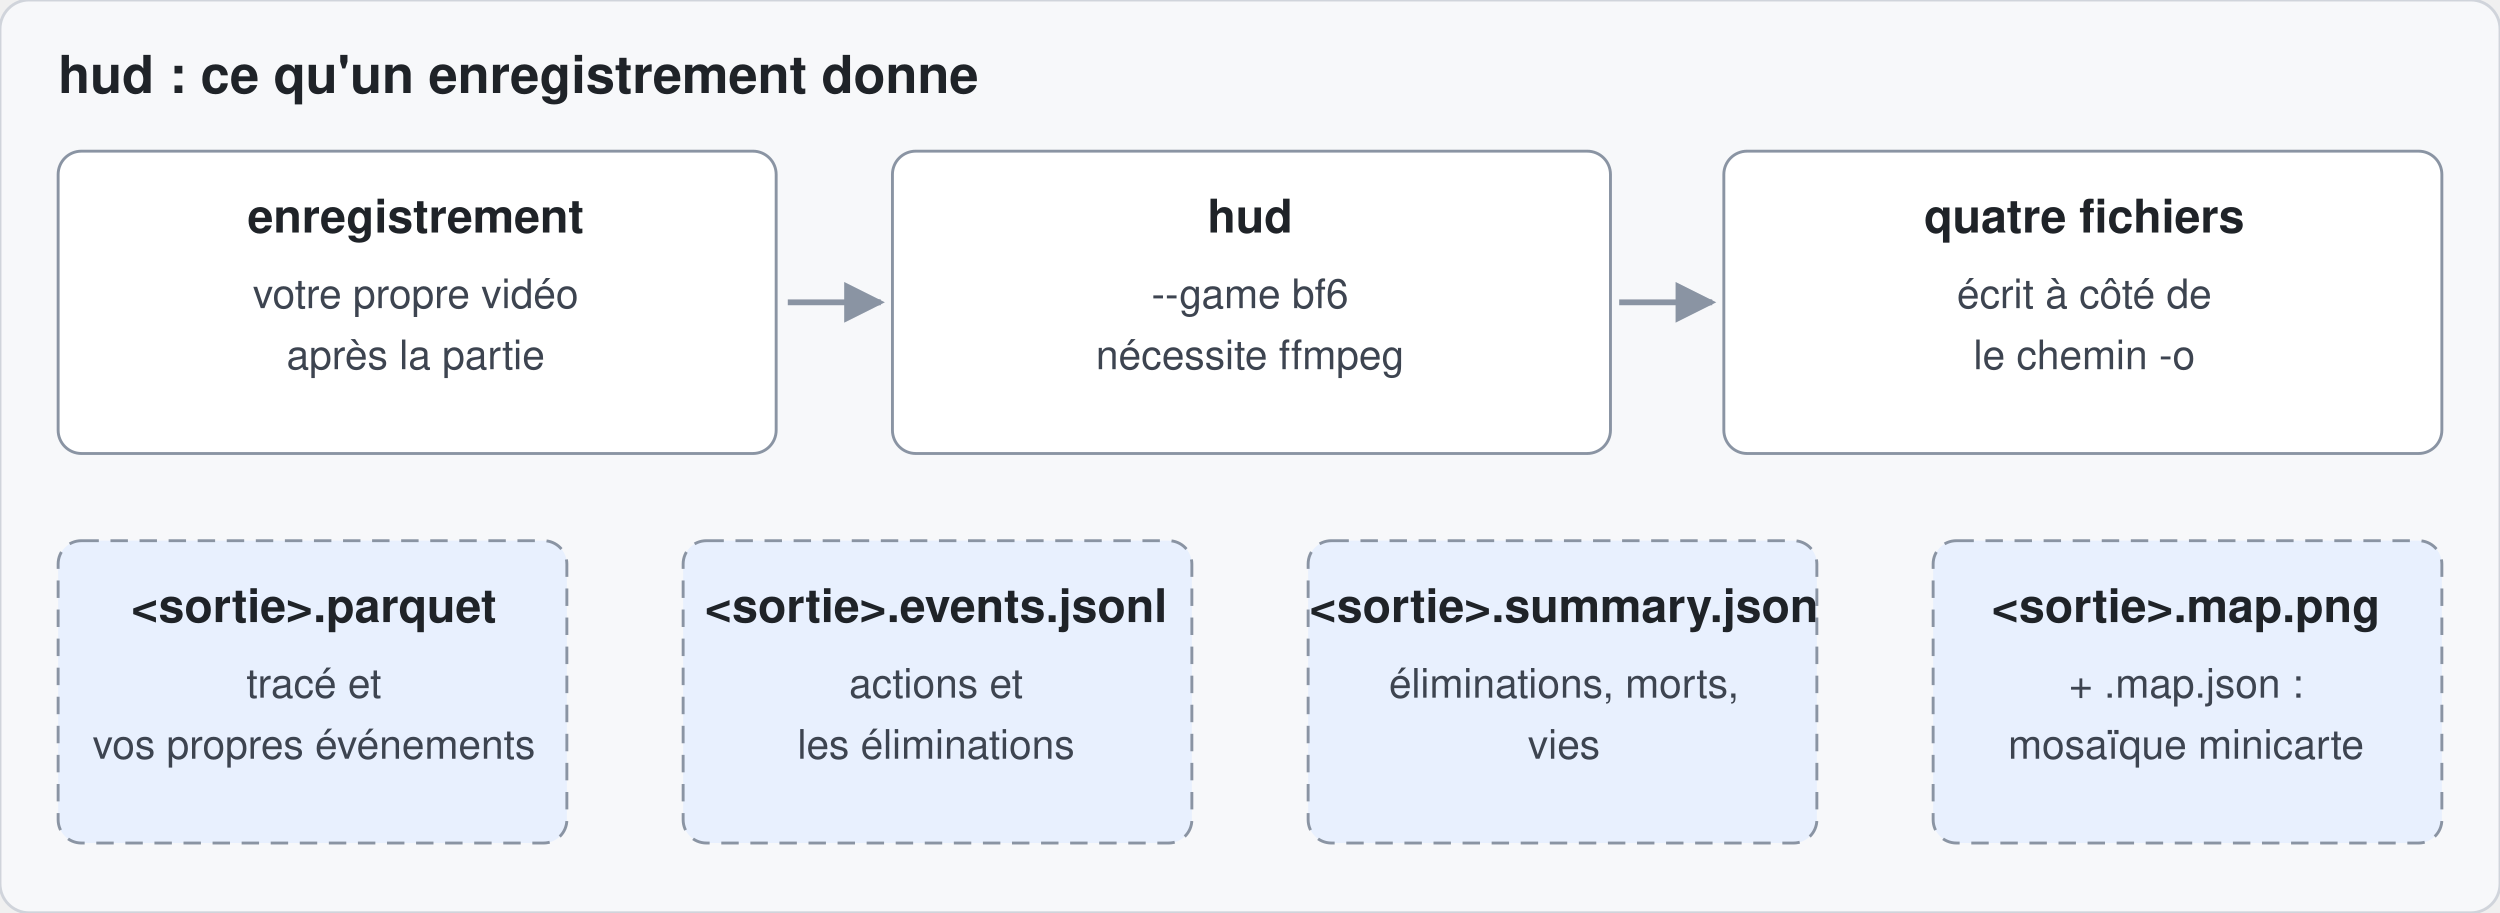
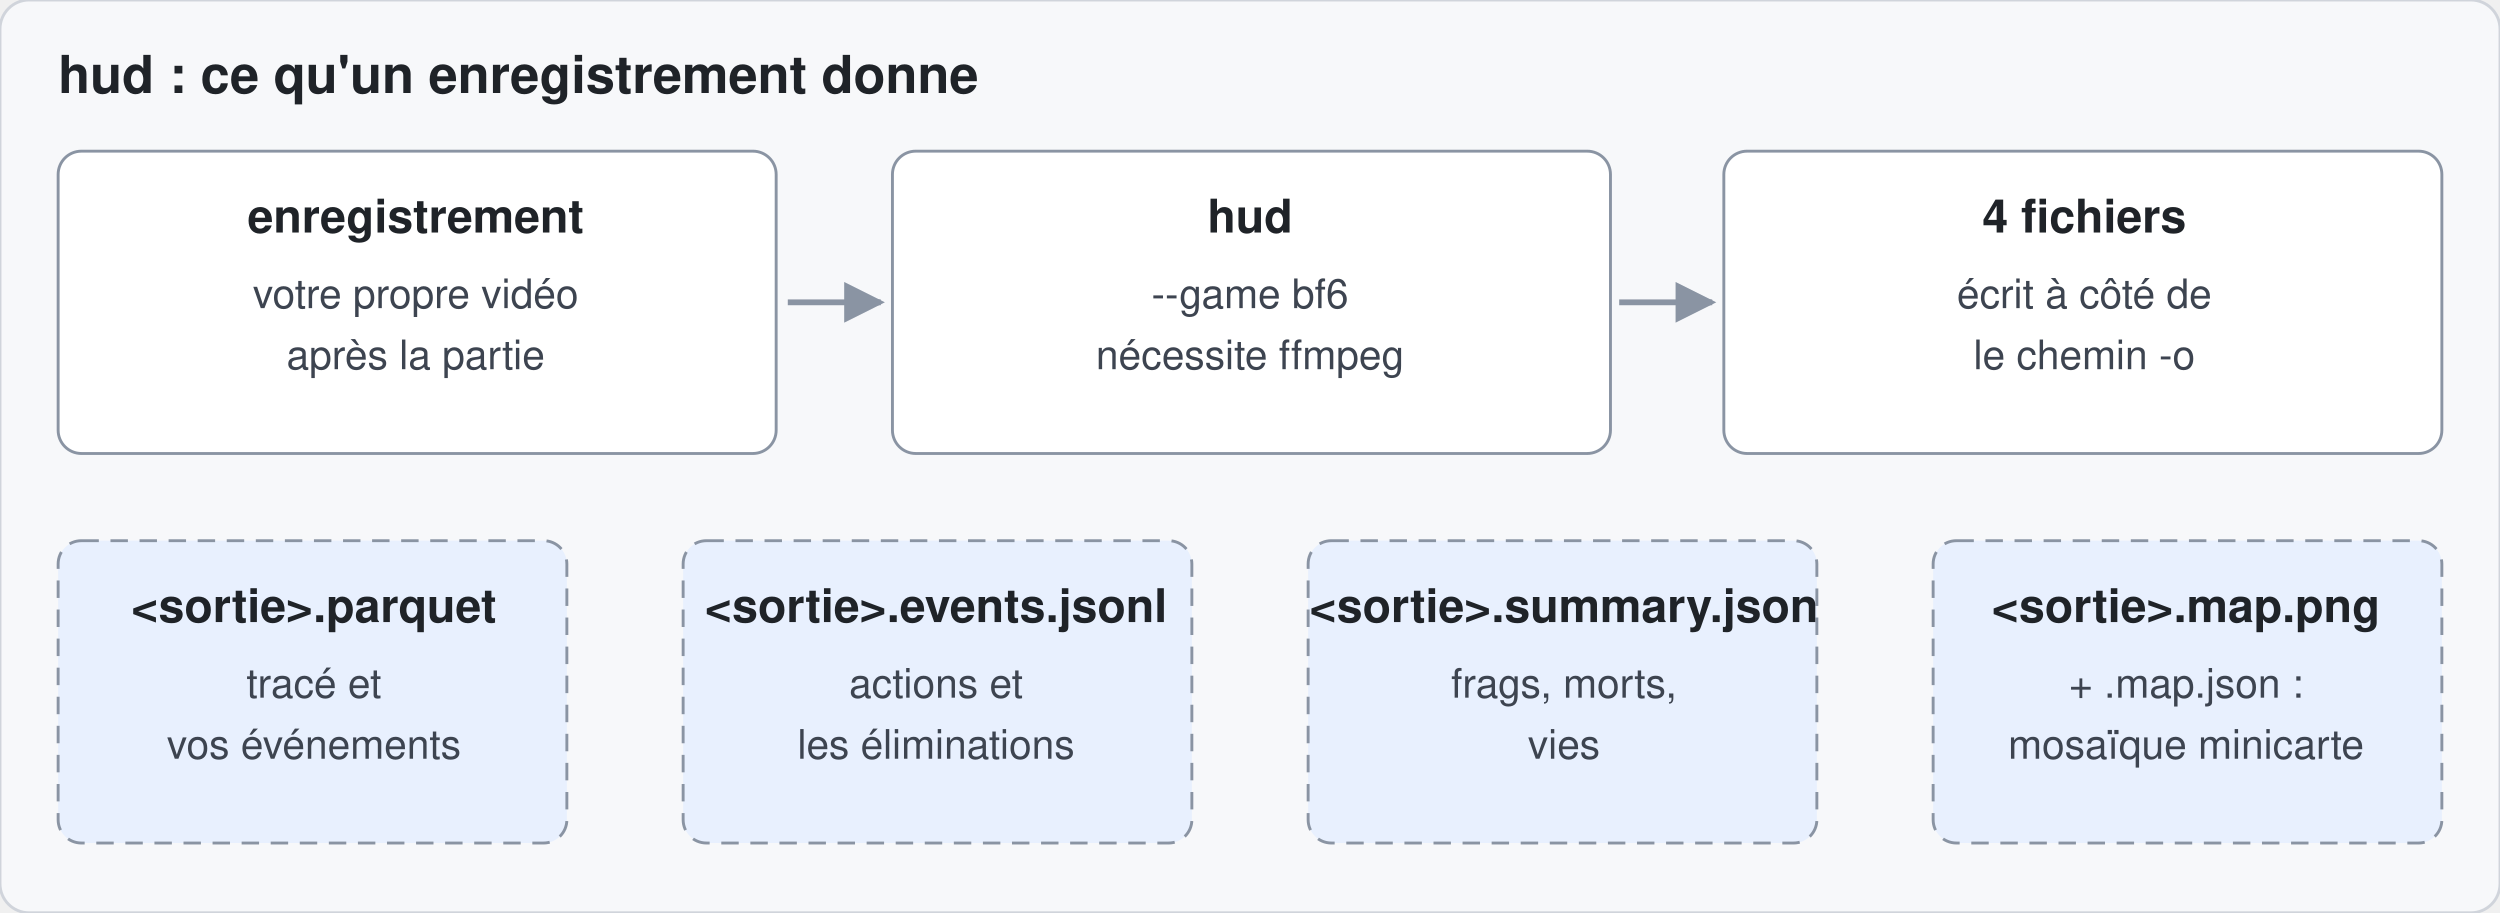
<svg xmlns="http://www.w3.org/2000/svg" width="860" height="314" viewBox="0 0 860 314" role="img" aria-label="hud: what one recording gives">
  <rect width="860" height="314" rx="10" fill="#f7f8fa" stroke="#d0d4db" />
  <defs>
    <marker id="a" viewBox="0 0 10 10" refX="9" refY="5" markerWidth="7" markerHeight="7" orient="auto-start-reverse">
      <path d="M0,0 L10,5 L0,10 z" fill="#8a94a3" />
    </marker>
  </defs>
  <text x="20" y="32" font-family="Segoe UI,Helvetica,Arial,sans-serif" font-size="18" font-weight="600" fill="#1f2328" text-anchor="start">hud : ce qu'un enregistrement donne</text>
  <rect x="20" y="52" width="247" height="104" rx="8" fill="#ffffff" stroke="#8a94a3" />
  <text x="143" y="80" font-family="Segoe UI,Helvetica,Arial,sans-serif" font-size="16" font-weight="600" fill="#1f2328" text-anchor="middle">enregistrement</text>
  <text x="143" y="106" font-family="Segoe UI,Helvetica,Arial,sans-serif" font-size="14" font-weight="400" fill="#3d4450" text-anchor="middle">votre propre vidéo</text>
  <text x="143" y="127" font-family="Segoe UI,Helvetica,Arial,sans-serif" font-size="14" font-weight="400" fill="#3d4450" text-anchor="middle">après la partie</text>
  <rect x="307" y="52" width="247" height="104" rx="8" fill="#ffffff" stroke="#8a94a3" />
  <text x="430" y="80" font-family="Segoe UI,Helvetica,Arial,sans-serif" font-size="16" font-weight="600" fill="#1f2328" text-anchor="middle">hud</text>
  <text x="430" y="106" font-family="Segoe UI,Helvetica,Arial,sans-serif" font-size="14" font-weight="400" fill="#3d4450" text-anchor="middle">--game bf6</text>
  <text x="430" y="127" font-family="Segoe UI,Helvetica,Arial,sans-serif" font-size="14" font-weight="400" fill="#3d4450" text-anchor="middle">nécessite ffmpeg</text>
  <rect x="593" y="52" width="247" height="104" rx="8" fill="#ffffff" stroke="#8a94a3" />
-   <text x="717" y="80" font-family="Segoe UI,Helvetica,Arial,sans-serif" font-size="16" font-weight="600" fill="#1f2328" text-anchor="middle">quatre fichiers</text>
+   <text x="717" y="80" font-family="Segoe UI,Helvetica,Arial,sans-serif" font-size="16" font-weight="600" fill="#1f2328" text-anchor="middle">4 fichiers</text>
  <text x="717" y="106" font-family="Segoe UI,Helvetica,Arial,sans-serif" font-size="14" font-weight="400" fill="#3d4450" text-anchor="middle">écrit à côté de</text>
  <text x="717" y="127" font-family="Segoe UI,Helvetica,Arial,sans-serif" font-size="14" font-weight="400" fill="#3d4450" text-anchor="middle">le chemin -o</text>
  <line x1="271" y1="104.0" x2="303" y2="104.0" stroke="#8a94a3" stroke-width="2" marker-end="url(#a)" />
  <line x1="557" y1="104.0" x2="589" y2="104.0" stroke="#8a94a3" stroke-width="2" marker-end="url(#a)" />
  <rect x="20" y="186" width="175" height="104" rx="8" fill="#e8f0fe" stroke="#8a94a3" stroke-dasharray="6 4" />
  <text x="108" y="214" font-family="Segoe UI,Helvetica,Arial,sans-serif" font-size="16" font-weight="600" fill="#1f2328" text-anchor="middle">&lt;sortie&gt;.parquet</text>
  <text x="108" y="240" font-family="Segoe UI,Helvetica,Arial,sans-serif" font-size="14" font-weight="400" fill="#3d4450" text-anchor="middle">tracé et</text>
-   <text x="108" y="261" font-family="Segoe UI,Helvetica,Arial,sans-serif" font-size="14" font-weight="400" fill="#3d4450" text-anchor="middle">vos propres événements</text>
+   <text x="108" y="261" font-family="Segoe UI,Helvetica,Arial,sans-serif" font-size="14" font-weight="400" fill="#3d4450" text-anchor="middle">vos événements</text>
  <rect x="235" y="186" width="175" height="104" rx="8" fill="#e8f0fe" stroke="#8a94a3" stroke-dasharray="6 4" />
  <text x="322" y="214" font-family="Segoe UI,Helvetica,Arial,sans-serif" font-size="16" font-weight="600" fill="#1f2328" text-anchor="middle">&lt;sortie&gt;.events.jsonl</text>
  <text x="322" y="240" font-family="Segoe UI,Helvetica,Arial,sans-serif" font-size="14" font-weight="400" fill="#3d4450" text-anchor="middle">actions et</text>
  <text x="322" y="261" font-family="Segoe UI,Helvetica,Arial,sans-serif" font-size="14" font-weight="400" fill="#3d4450" text-anchor="middle">les éliminations</text>
  <rect x="450" y="186" width="175" height="104" rx="8" fill="#e8f0fe" stroke="#8a94a3" stroke-dasharray="6 4" />
  <text x="538" y="214" font-family="Segoe UI,Helvetica,Arial,sans-serif" font-size="16" font-weight="600" fill="#1f2328" text-anchor="middle">&lt;sortie&gt;.summary.json</text>
-   <text x="538" y="240" font-family="Segoe UI,Helvetica,Arial,sans-serif" font-size="14" font-weight="400" fill="#3d4450" text-anchor="middle">éliminations, morts,</text>
+   <text x="538" y="240" font-family="Segoe UI,Helvetica,Arial,sans-serif" font-size="14" font-weight="400" fill="#3d4450" text-anchor="middle">frags, morts,</text>
  <text x="538" y="261" font-family="Segoe UI,Helvetica,Arial,sans-serif" font-size="14" font-weight="400" fill="#3d4450" text-anchor="middle">vies</text>
  <rect x="665" y="186" width="175" height="104" rx="8" fill="#e8f0fe" stroke="#8a94a3" stroke-dasharray="6 4" />
  <text x="752" y="214" font-family="Segoe UI,Helvetica,Arial,sans-serif" font-size="16" font-weight="600" fill="#1f2328" text-anchor="middle">&lt;sortie&gt;.map.png</text>
  <text x="752" y="240" font-family="Segoe UI,Helvetica,Arial,sans-serif" font-size="14" font-weight="400" fill="#3d4450" text-anchor="middle">+ .map.json :</text>
  <text x="752" y="261" font-family="Segoe UI,Helvetica,Arial,sans-serif" font-size="14" font-weight="400" fill="#3d4450" text-anchor="middle">mosaïque minicarte</text>
</svg>
